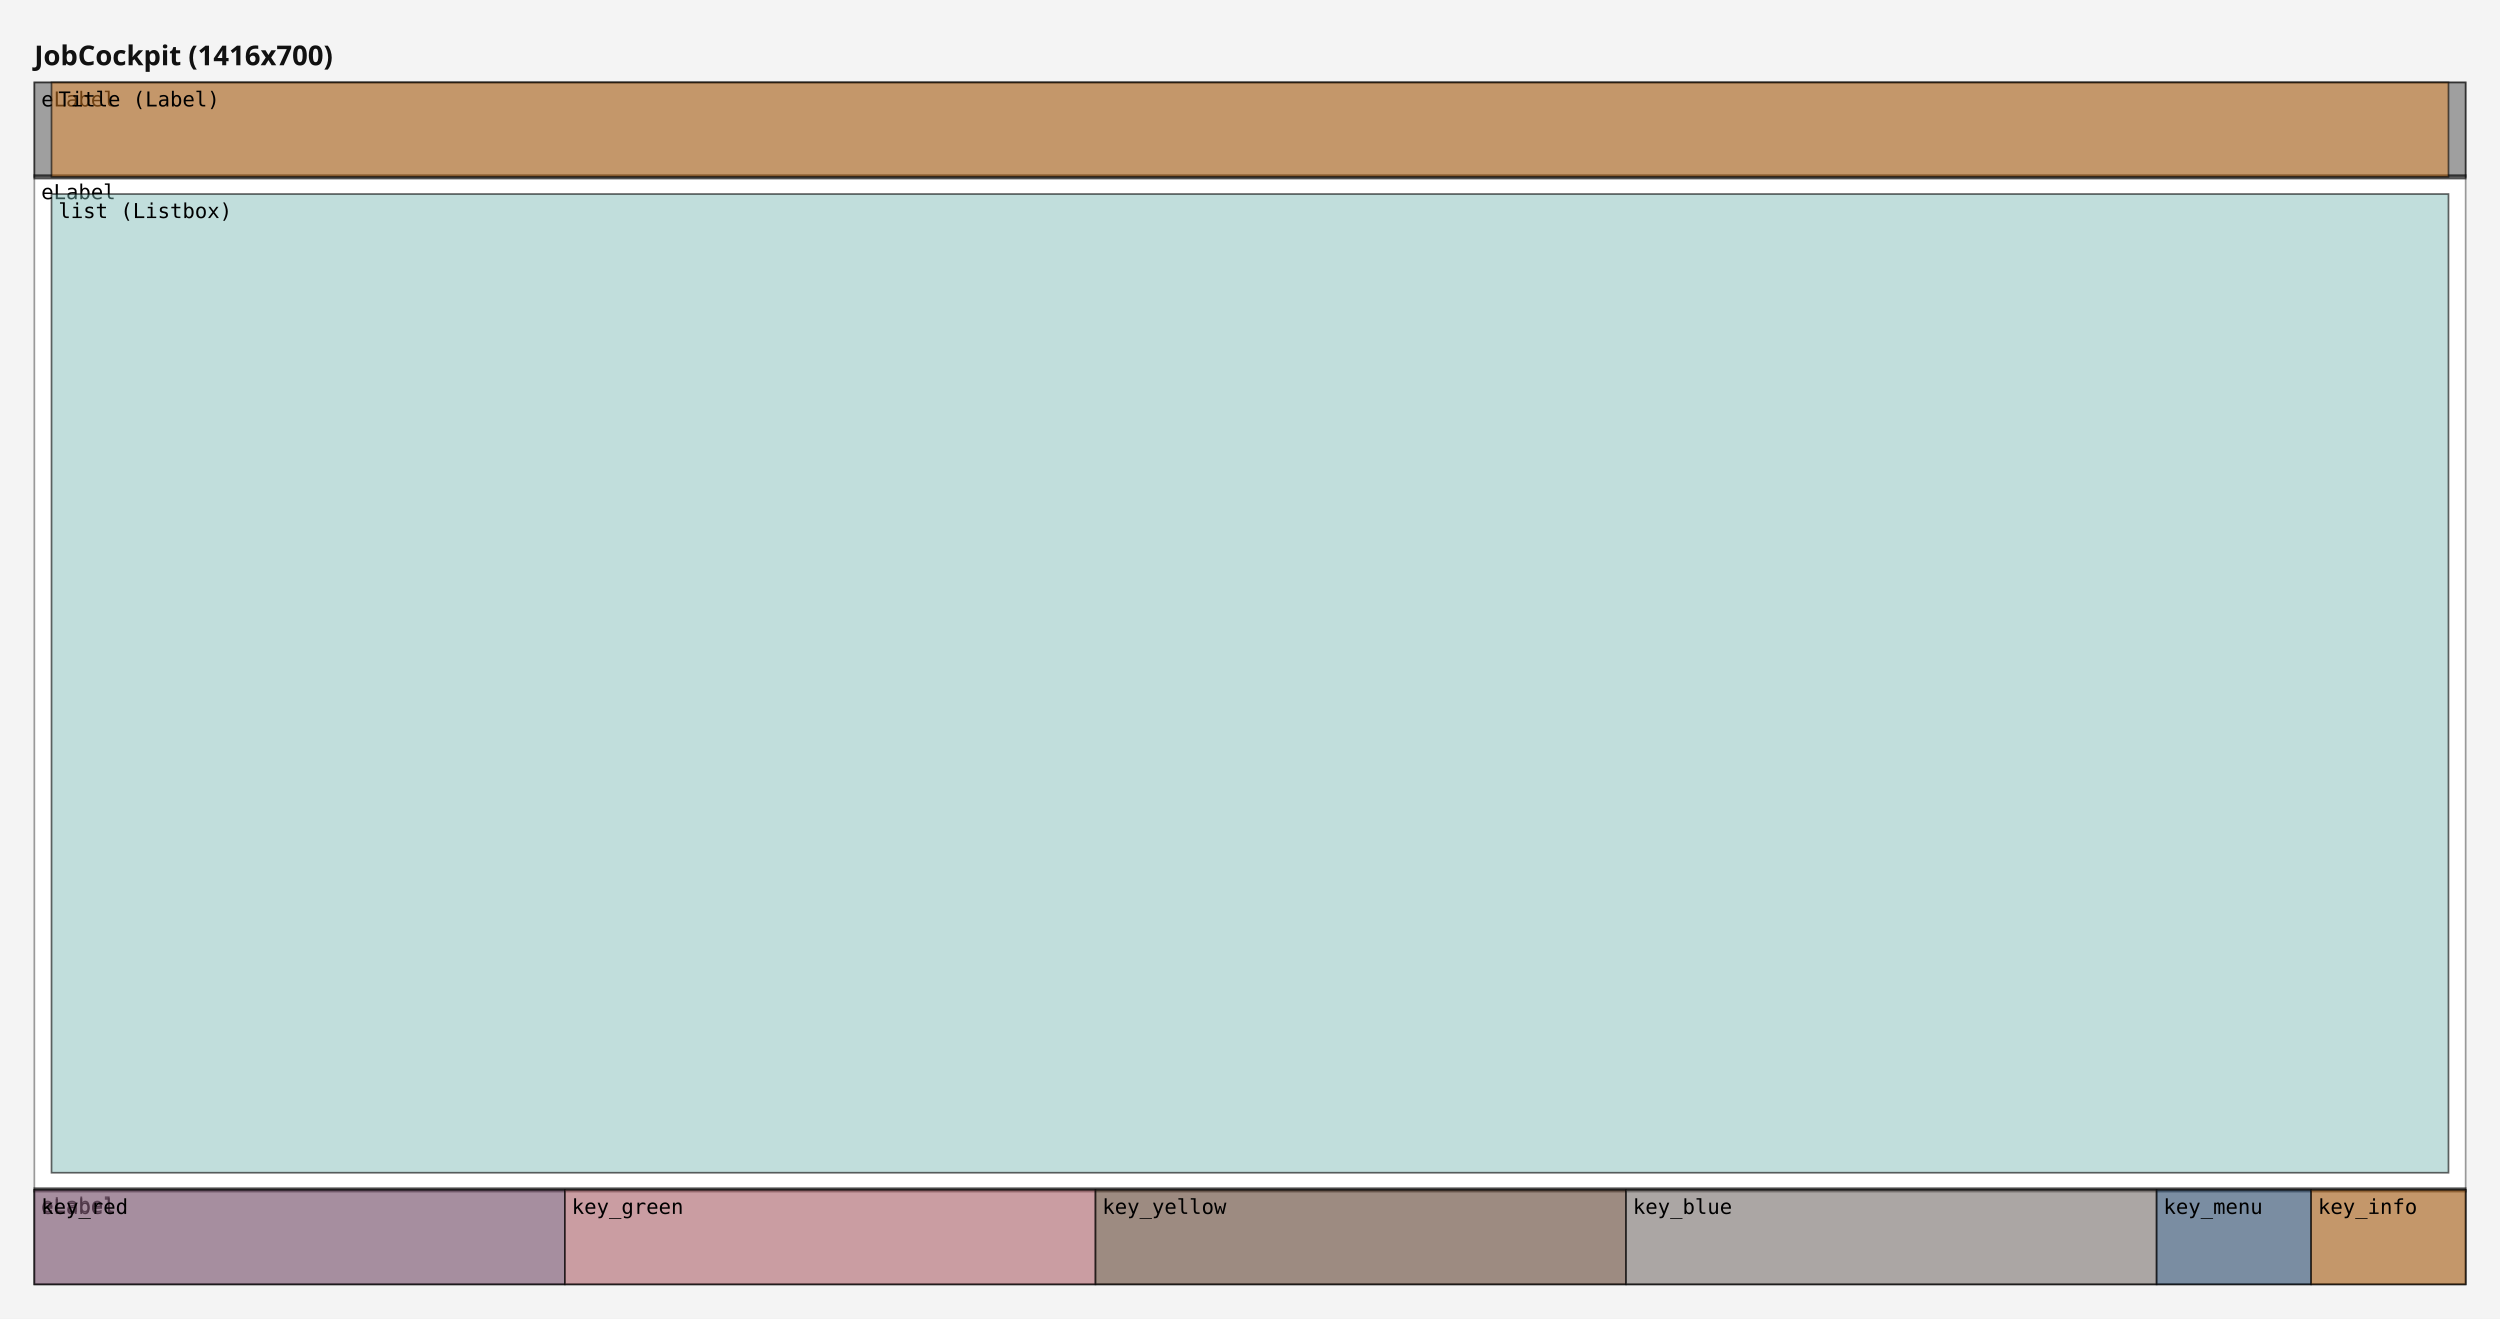
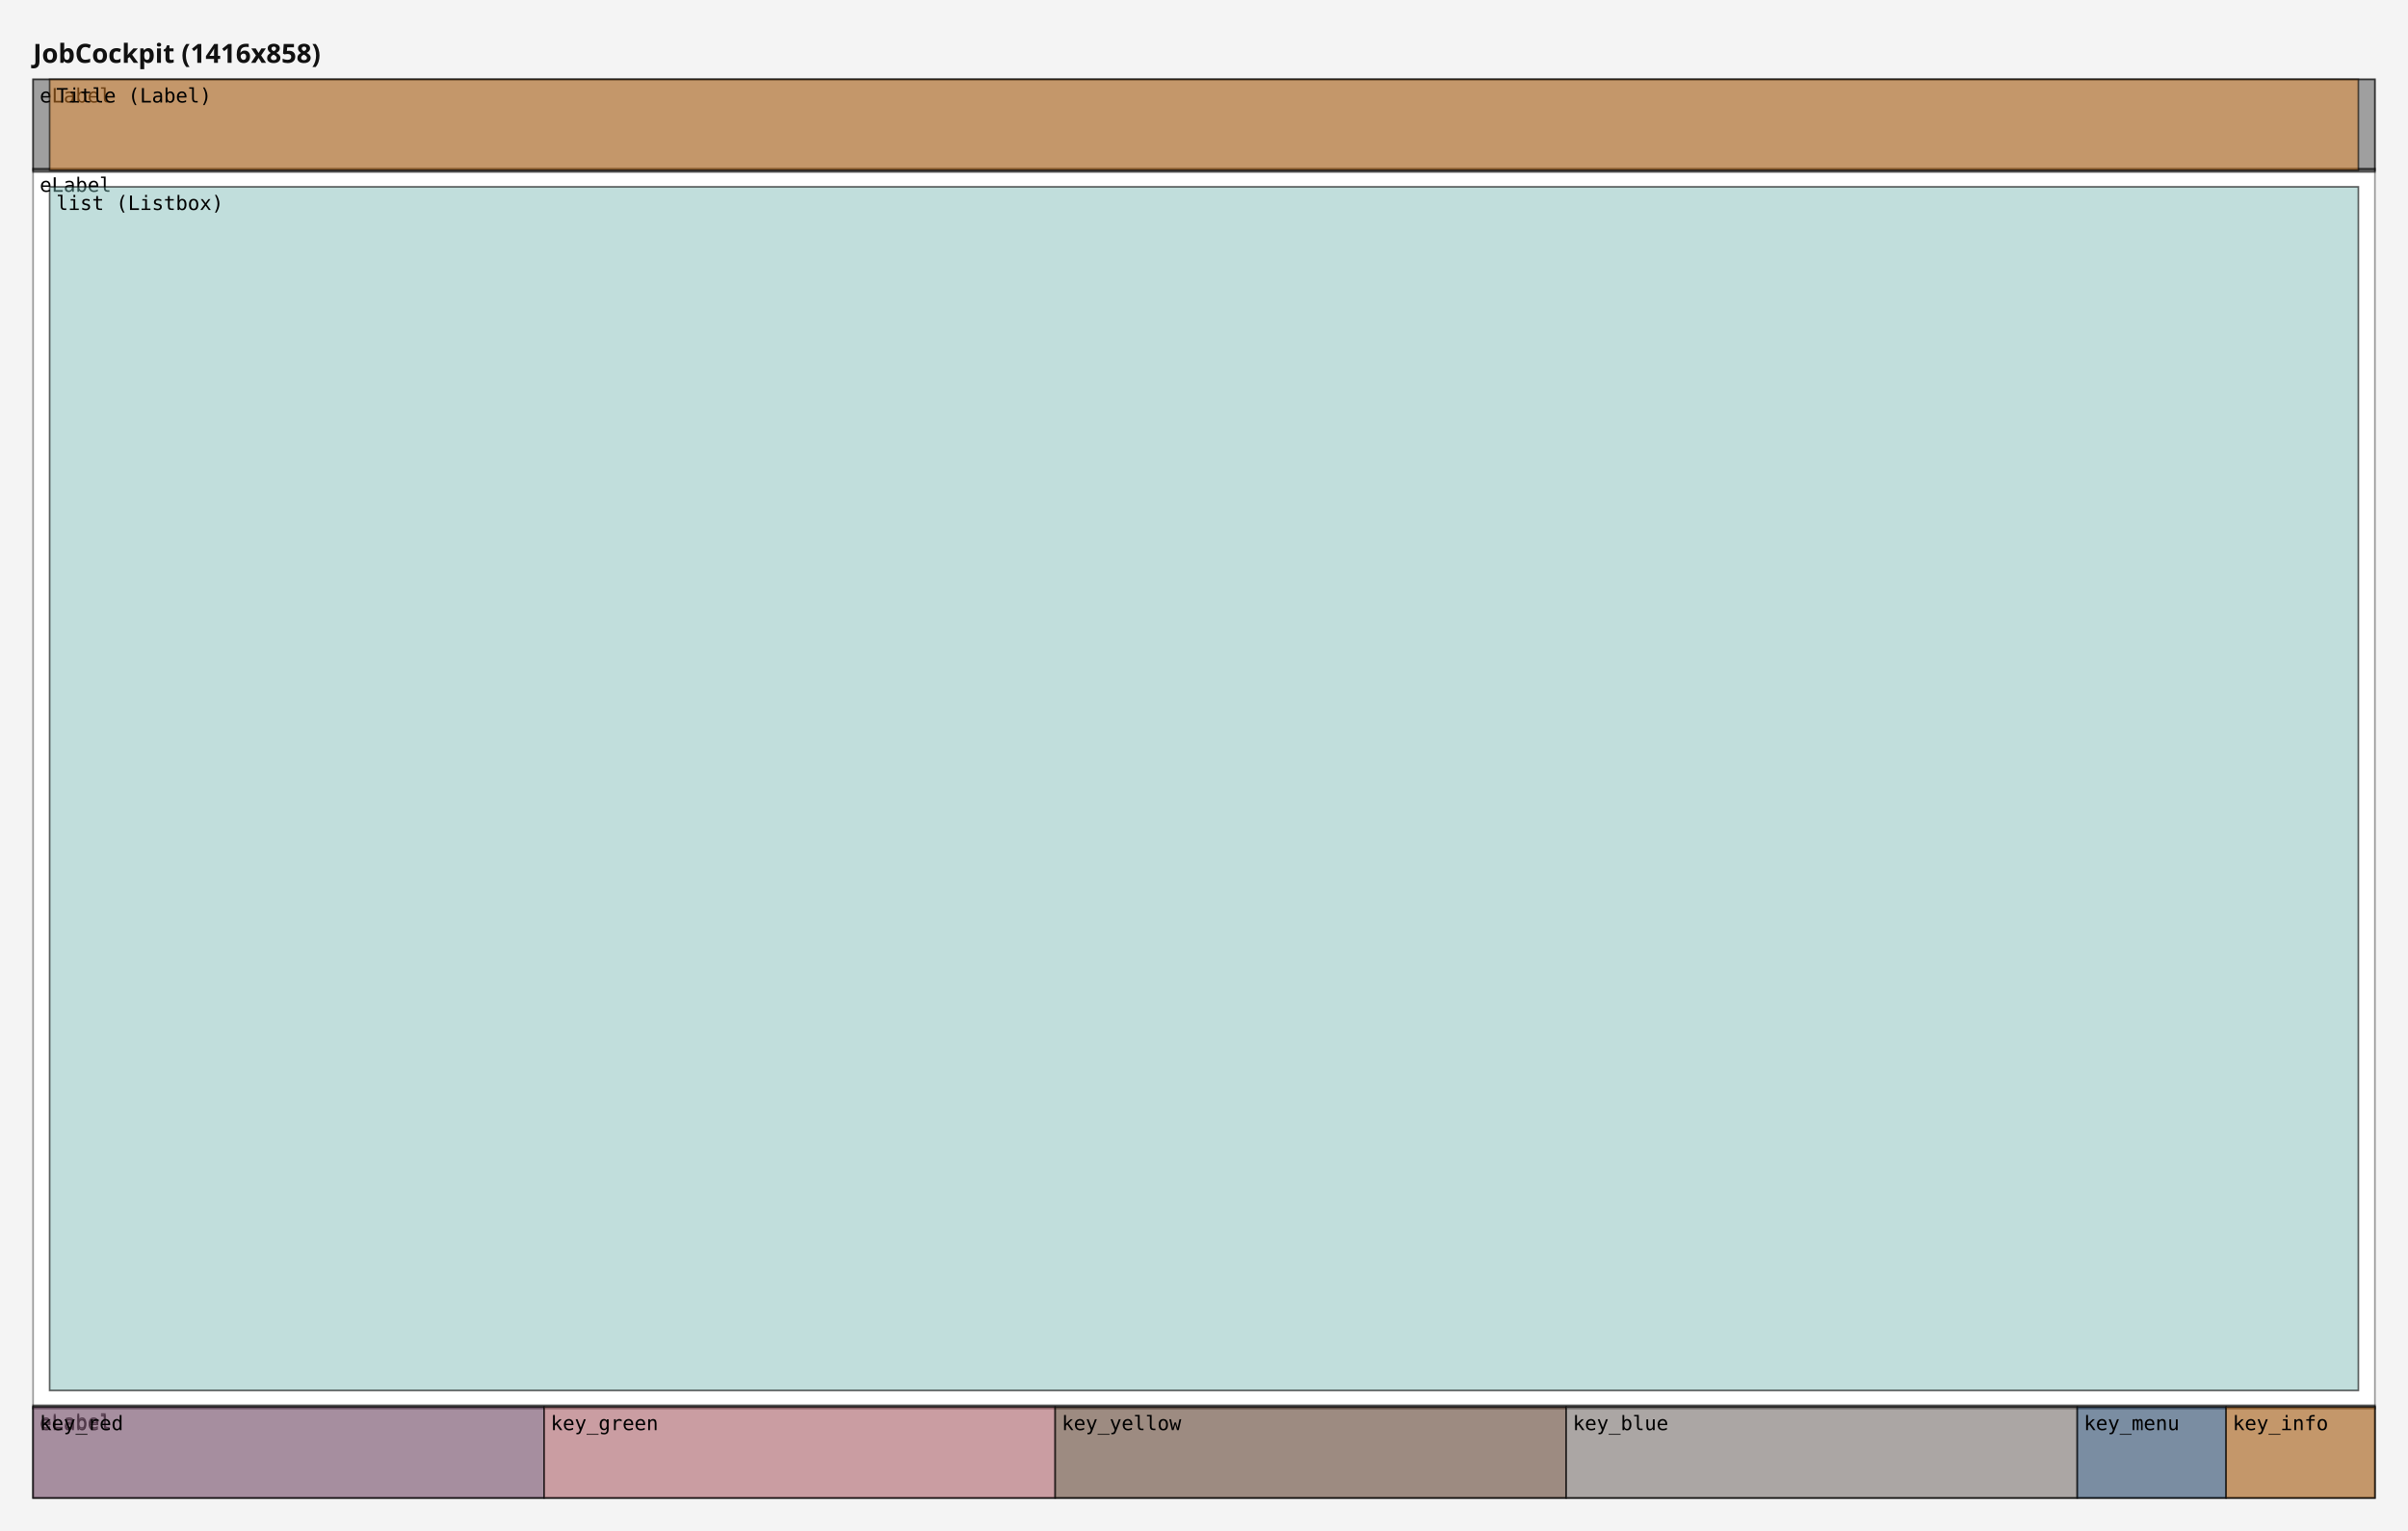
- <svg xmlns="http://www.w3.org/2000/svg" width="1456" height="768" viewBox="0 0 1456 768">
-   <rect x="0" y="0" width="1456" height="768" fill="#f4f4f4" />
-   <text x="20" y="38" font-family="sans-serif" font-size="16" font-weight="bold" fill="#111111">JobCockpit (1416x700)</text>
+ <svg xmlns="http://www.w3.org/2000/svg" width="1456" height="926" viewBox="0 0 1456 926">
+   <rect x="0" y="0" width="1456" height="926" fill="#f4f4f4" />
+   <text x="20" y="38" font-family="sans-serif" font-size="16" font-weight="bold" fill="#111111">JobCockpit (1416x858)</text>
  <g data-screen="0" transform="translate(20,48)">
-     <rect x="0" y="0" width="1416" height="700" fill="#ffffff" stroke="#999999" stroke-width="1" />
+     <rect x="0" y="0" width="1416" height="858" fill="#ffffff" stroke="#999999" stroke-width="1" />
    <g>
      <rect data-ref="0:0" x="0" y="0" width="1416" height="55" fill="#2c2c2c" fill-opacity="0.45" stroke="#000000" stroke-opacity="0.6" stroke-width="1" />
      <text x="4" y="14" font-family="monospace" font-size="12" fill="#000000">eLabel</text>
    </g>
    <g>
      <rect data-ref="0:2" x="0" y="54" width="1416" height="2" fill="#424242" fill-opacity="0.45" stroke="#000000" stroke-opacity="0.6" stroke-width="1" />
      <text x="4" y="68" font-family="monospace" font-size="12" fill="#000000">eLabel</text>
    </g>
    <g>
-       <rect data-ref="0:3" x="10" y="65" width="1396" height="570" fill="#76b7b2" fill-opacity="0.45" stroke="#000000" stroke-opacity="0.6" stroke-width="1" />
+       <rect data-ref="0:3" x="10" y="65" width="1396" height="728" fill="#76b7b2" fill-opacity="0.45" stroke="#000000" stroke-opacity="0.6" stroke-width="1" />
      <text x="14" y="79" font-family="monospace" font-size="12" fill="#000000">list (Listbox)</text>
    </g>
    <g>
-       <rect data-ref="0:4" x="0" y="644" width="1416" height="2" fill="#424242" fill-opacity="0.45" stroke="#000000" stroke-opacity="0.6" stroke-width="1" />
-       <text x="4" y="658" font-family="monospace" font-size="12" fill="#000000">eLabel</text>
+       <rect data-ref="0:4" x="0" y="802" width="1416" height="2" fill="#424242" fill-opacity="0.45" stroke="#000000" stroke-opacity="0.6" stroke-width="1" />
+       <text x="4" y="816" font-family="monospace" font-size="12" fill="#000000">eLabel</text>
    </g>
    <g>
-       <rect data-ref="0:5" x="0" y="645" width="1416" height="55" fill="#2c2c2c" fill-opacity="0.45" stroke="#000000" stroke-opacity="0.6" stroke-width="1" />
-       <text x="4" y="659" font-family="monospace" font-size="12" fill="#000000">eLabel</text>
+       <rect data-ref="0:5" x="0" y="803" width="1416" height="55" fill="#2c2c2c" fill-opacity="0.45" stroke="#000000" stroke-opacity="0.6" stroke-width="1" />
+       <text x="4" y="817" font-family="monospace" font-size="12" fill="#000000">eLabel</text>
    </g>
    <g>
      <rect data-ref="0:1" x="10" y="0" width="1396" height="55" fill="#f28e2b" fill-opacity="0.45" stroke="#000000" stroke-opacity="0.6" stroke-width="1" />
      <text x="14" y="14" font-family="monospace" font-size="12" fill="#000000">Title (Label)</text>
    </g>
    <g>
-       <rect data-ref="0:6" x="0" y="645" width="309" height="55" fill="#b07aa1" fill-opacity="0.45" stroke="#000000" stroke-opacity="0.6" stroke-width="1" />
-       <text x="4" y="659" font-family="monospace" font-size="12" fill="#000000">key_red</text>
+       <rect data-ref="0:6" x="0" y="803" width="309" height="55" fill="#b07aa1" fill-opacity="0.45" stroke="#000000" stroke-opacity="0.6" stroke-width="1" />
+       <text x="4" y="817" font-family="monospace" font-size="12" fill="#000000">key_red</text>
    </g>
    <g>
-       <rect data-ref="0:7" x="309" y="645" width="309" height="55" fill="#ff9da7" fill-opacity="0.45" stroke="#000000" stroke-opacity="0.6" stroke-width="1" />
-       <text x="313" y="659" font-family="monospace" font-size="12" fill="#000000">key_green</text>
+       <rect data-ref="0:7" x="309" y="803" width="309" height="55" fill="#ff9da7" fill-opacity="0.45" stroke="#000000" stroke-opacity="0.6" stroke-width="1" />
+       <text x="313" y="817" font-family="monospace" font-size="12" fill="#000000">key_green</text>
    </g>
    <g>
-       <rect data-ref="0:8" x="618" y="645" width="309" height="55" fill="#9c755f" fill-opacity="0.45" stroke="#000000" stroke-opacity="0.6" stroke-width="1" />
-       <text x="622" y="659" font-family="monospace" font-size="12" fill="#000000">key_yellow</text>
+       <rect data-ref="0:8" x="618" y="803" width="309" height="55" fill="#9c755f" fill-opacity="0.45" stroke="#000000" stroke-opacity="0.6" stroke-width="1" />
+       <text x="622" y="817" font-family="monospace" font-size="12" fill="#000000">key_yellow</text>
    </g>
    <g>
-       <rect data-ref="0:9" x="927" y="645" width="309" height="55" fill="#bab0ac" fill-opacity="0.45" stroke="#000000" stroke-opacity="0.6" stroke-width="1" />
-       <text x="931" y="659" font-family="monospace" font-size="12" fill="#000000">key_blue</text>
+       <rect data-ref="0:9" x="927" y="803" width="309" height="55" fill="#bab0ac" fill-opacity="0.45" stroke="#000000" stroke-opacity="0.6" stroke-width="1" />
+       <text x="931" y="817" font-family="monospace" font-size="12" fill="#000000">key_blue</text>
    </g>
    <g>
-       <rect data-ref="0:10" x="1236" y="645" width="90" height="55" fill="#4e79a7" fill-opacity="0.45" stroke="#000000" stroke-opacity="0.6" stroke-width="1" />
-       <text x="1240" y="659" font-family="monospace" font-size="12" fill="#000000">key_menu</text>
+       <rect data-ref="0:10" x="1236" y="803" width="90" height="55" fill="#4e79a7" fill-opacity="0.45" stroke="#000000" stroke-opacity="0.6" stroke-width="1" />
+       <text x="1240" y="817" font-family="monospace" font-size="12" fill="#000000">key_menu</text>
    </g>
    <g>
-       <rect data-ref="0:11" x="1326" y="645" width="90" height="55" fill="#f28e2b" fill-opacity="0.45" stroke="#000000" stroke-opacity="0.6" stroke-width="1" />
-       <text x="1330" y="659" font-family="monospace" font-size="12" fill="#000000">key_info</text>
+       <rect data-ref="0:11" x="1326" y="803" width="90" height="55" fill="#f28e2b" fill-opacity="0.45" stroke="#000000" stroke-opacity="0.6" stroke-width="1" />
+       <text x="1330" y="817" font-family="monospace" font-size="12" fill="#000000">key_info</text>
    </g>
  </g>
</svg>
